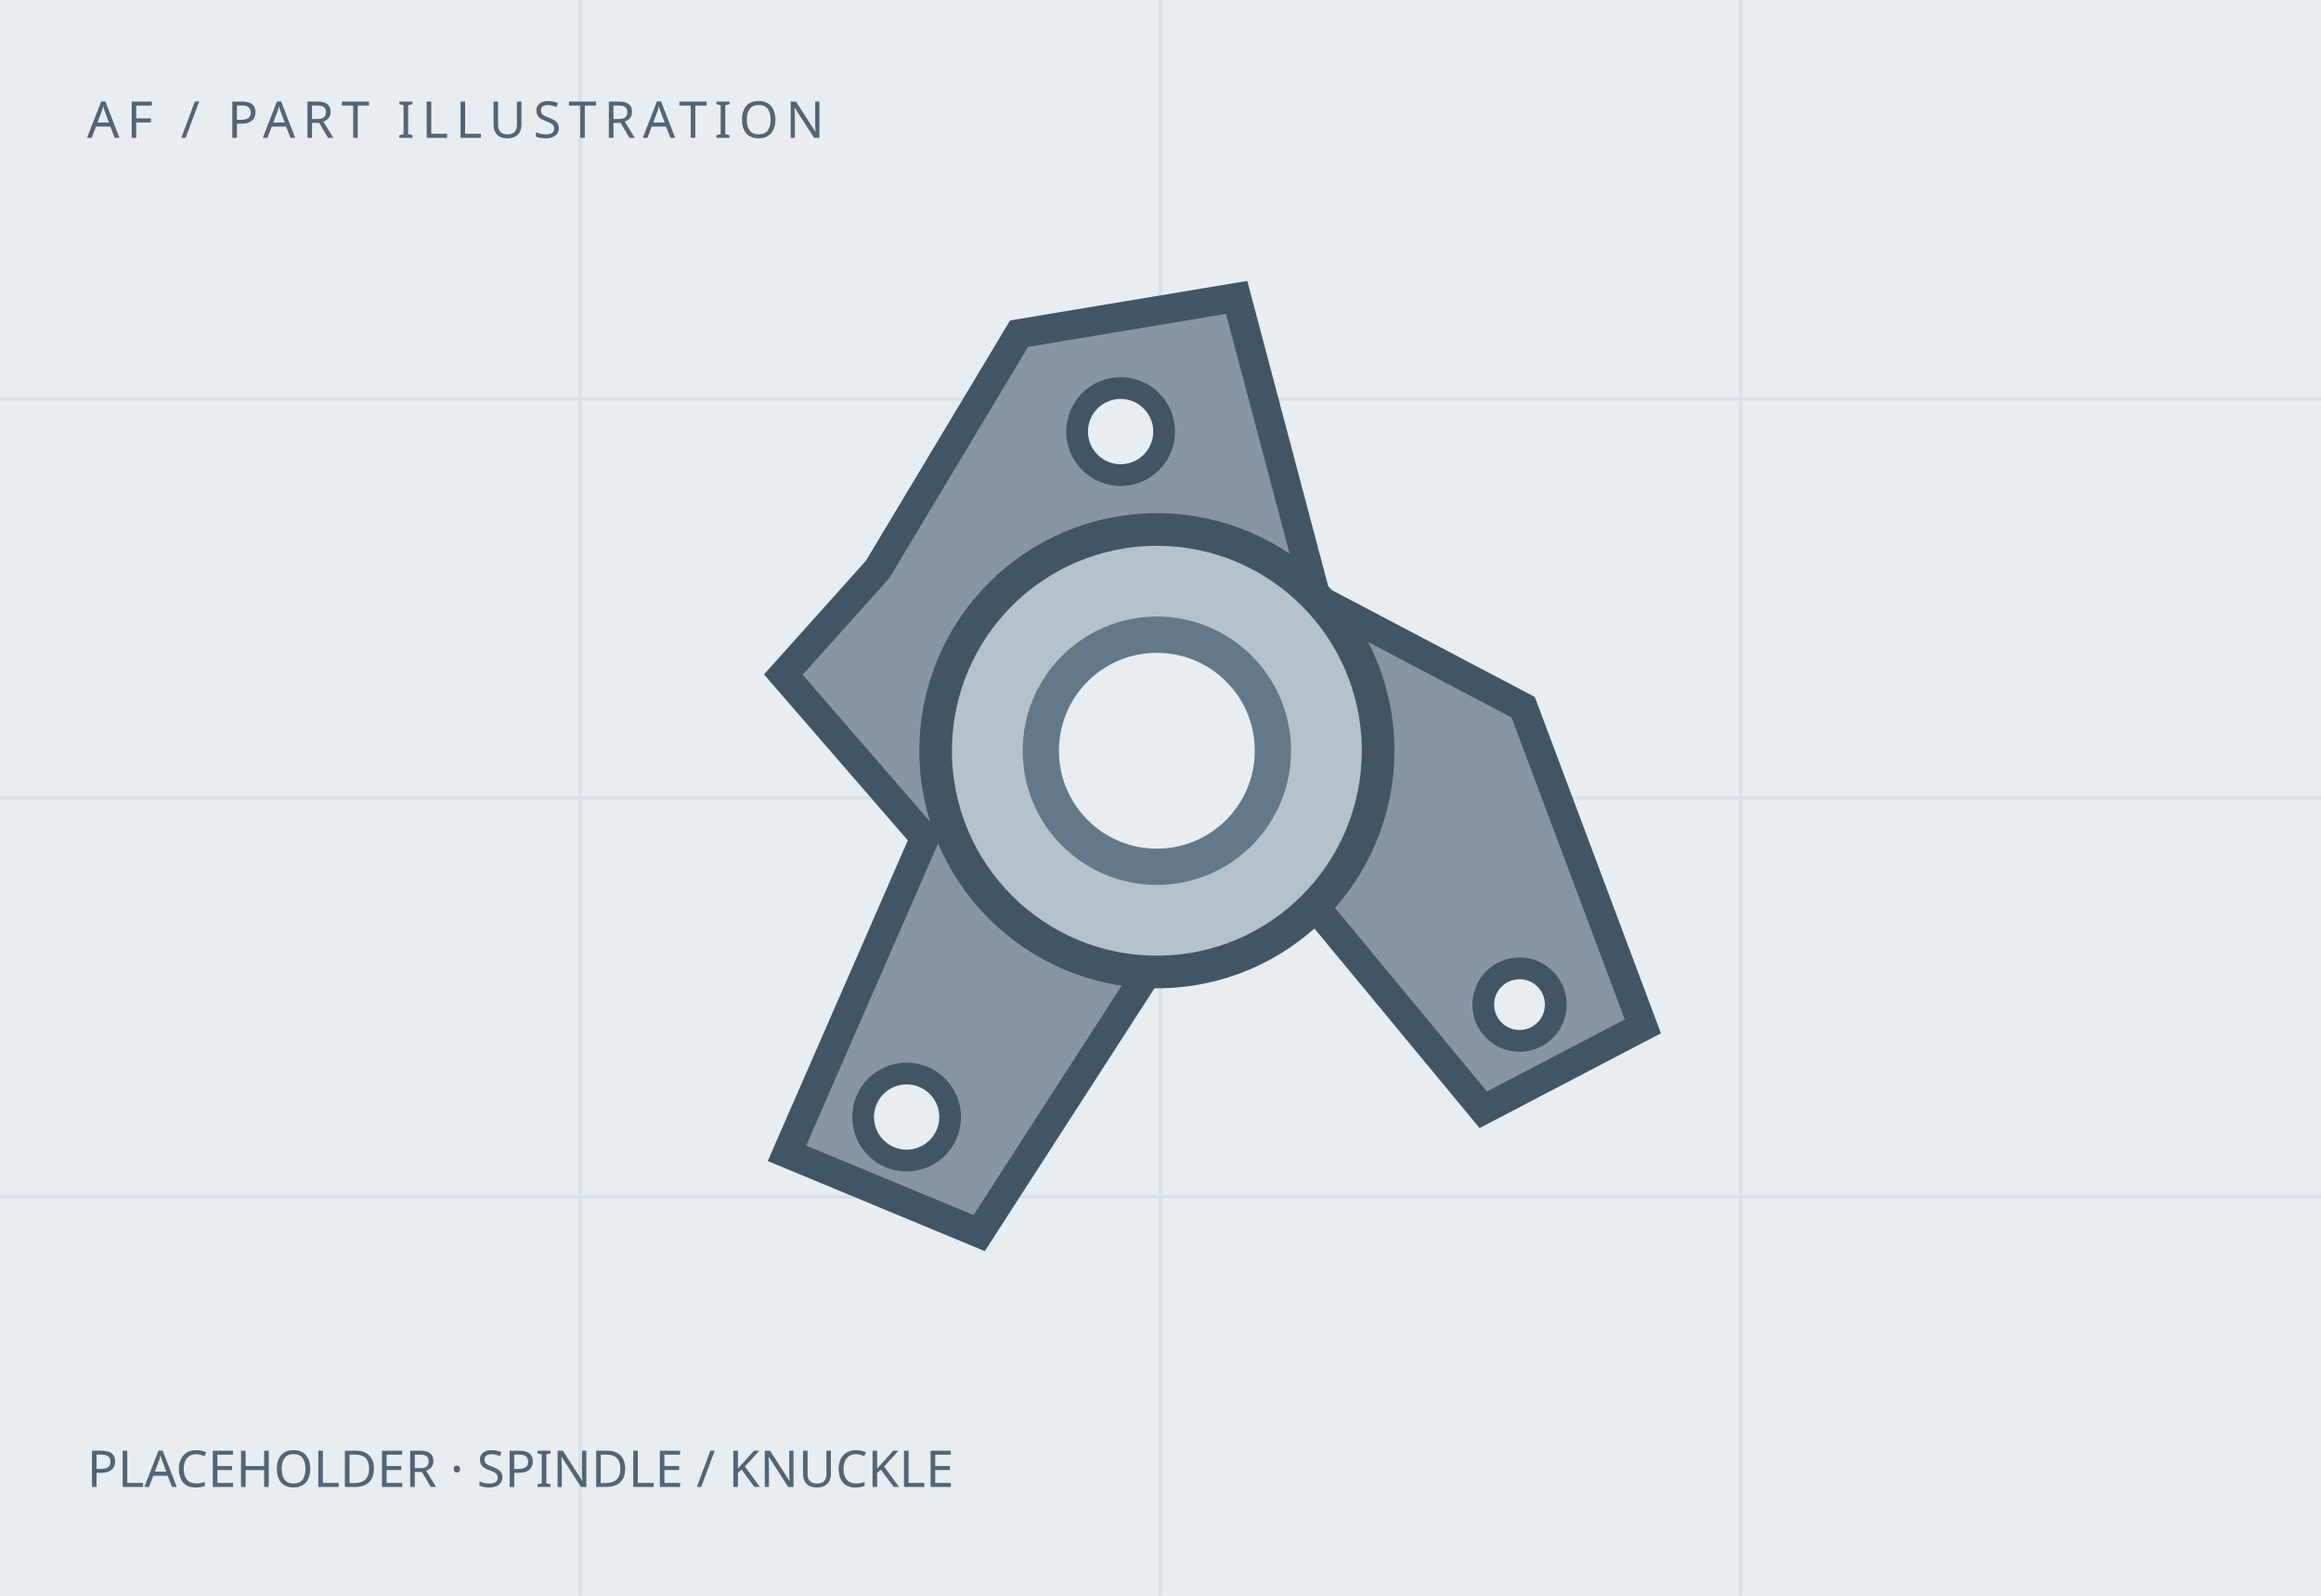
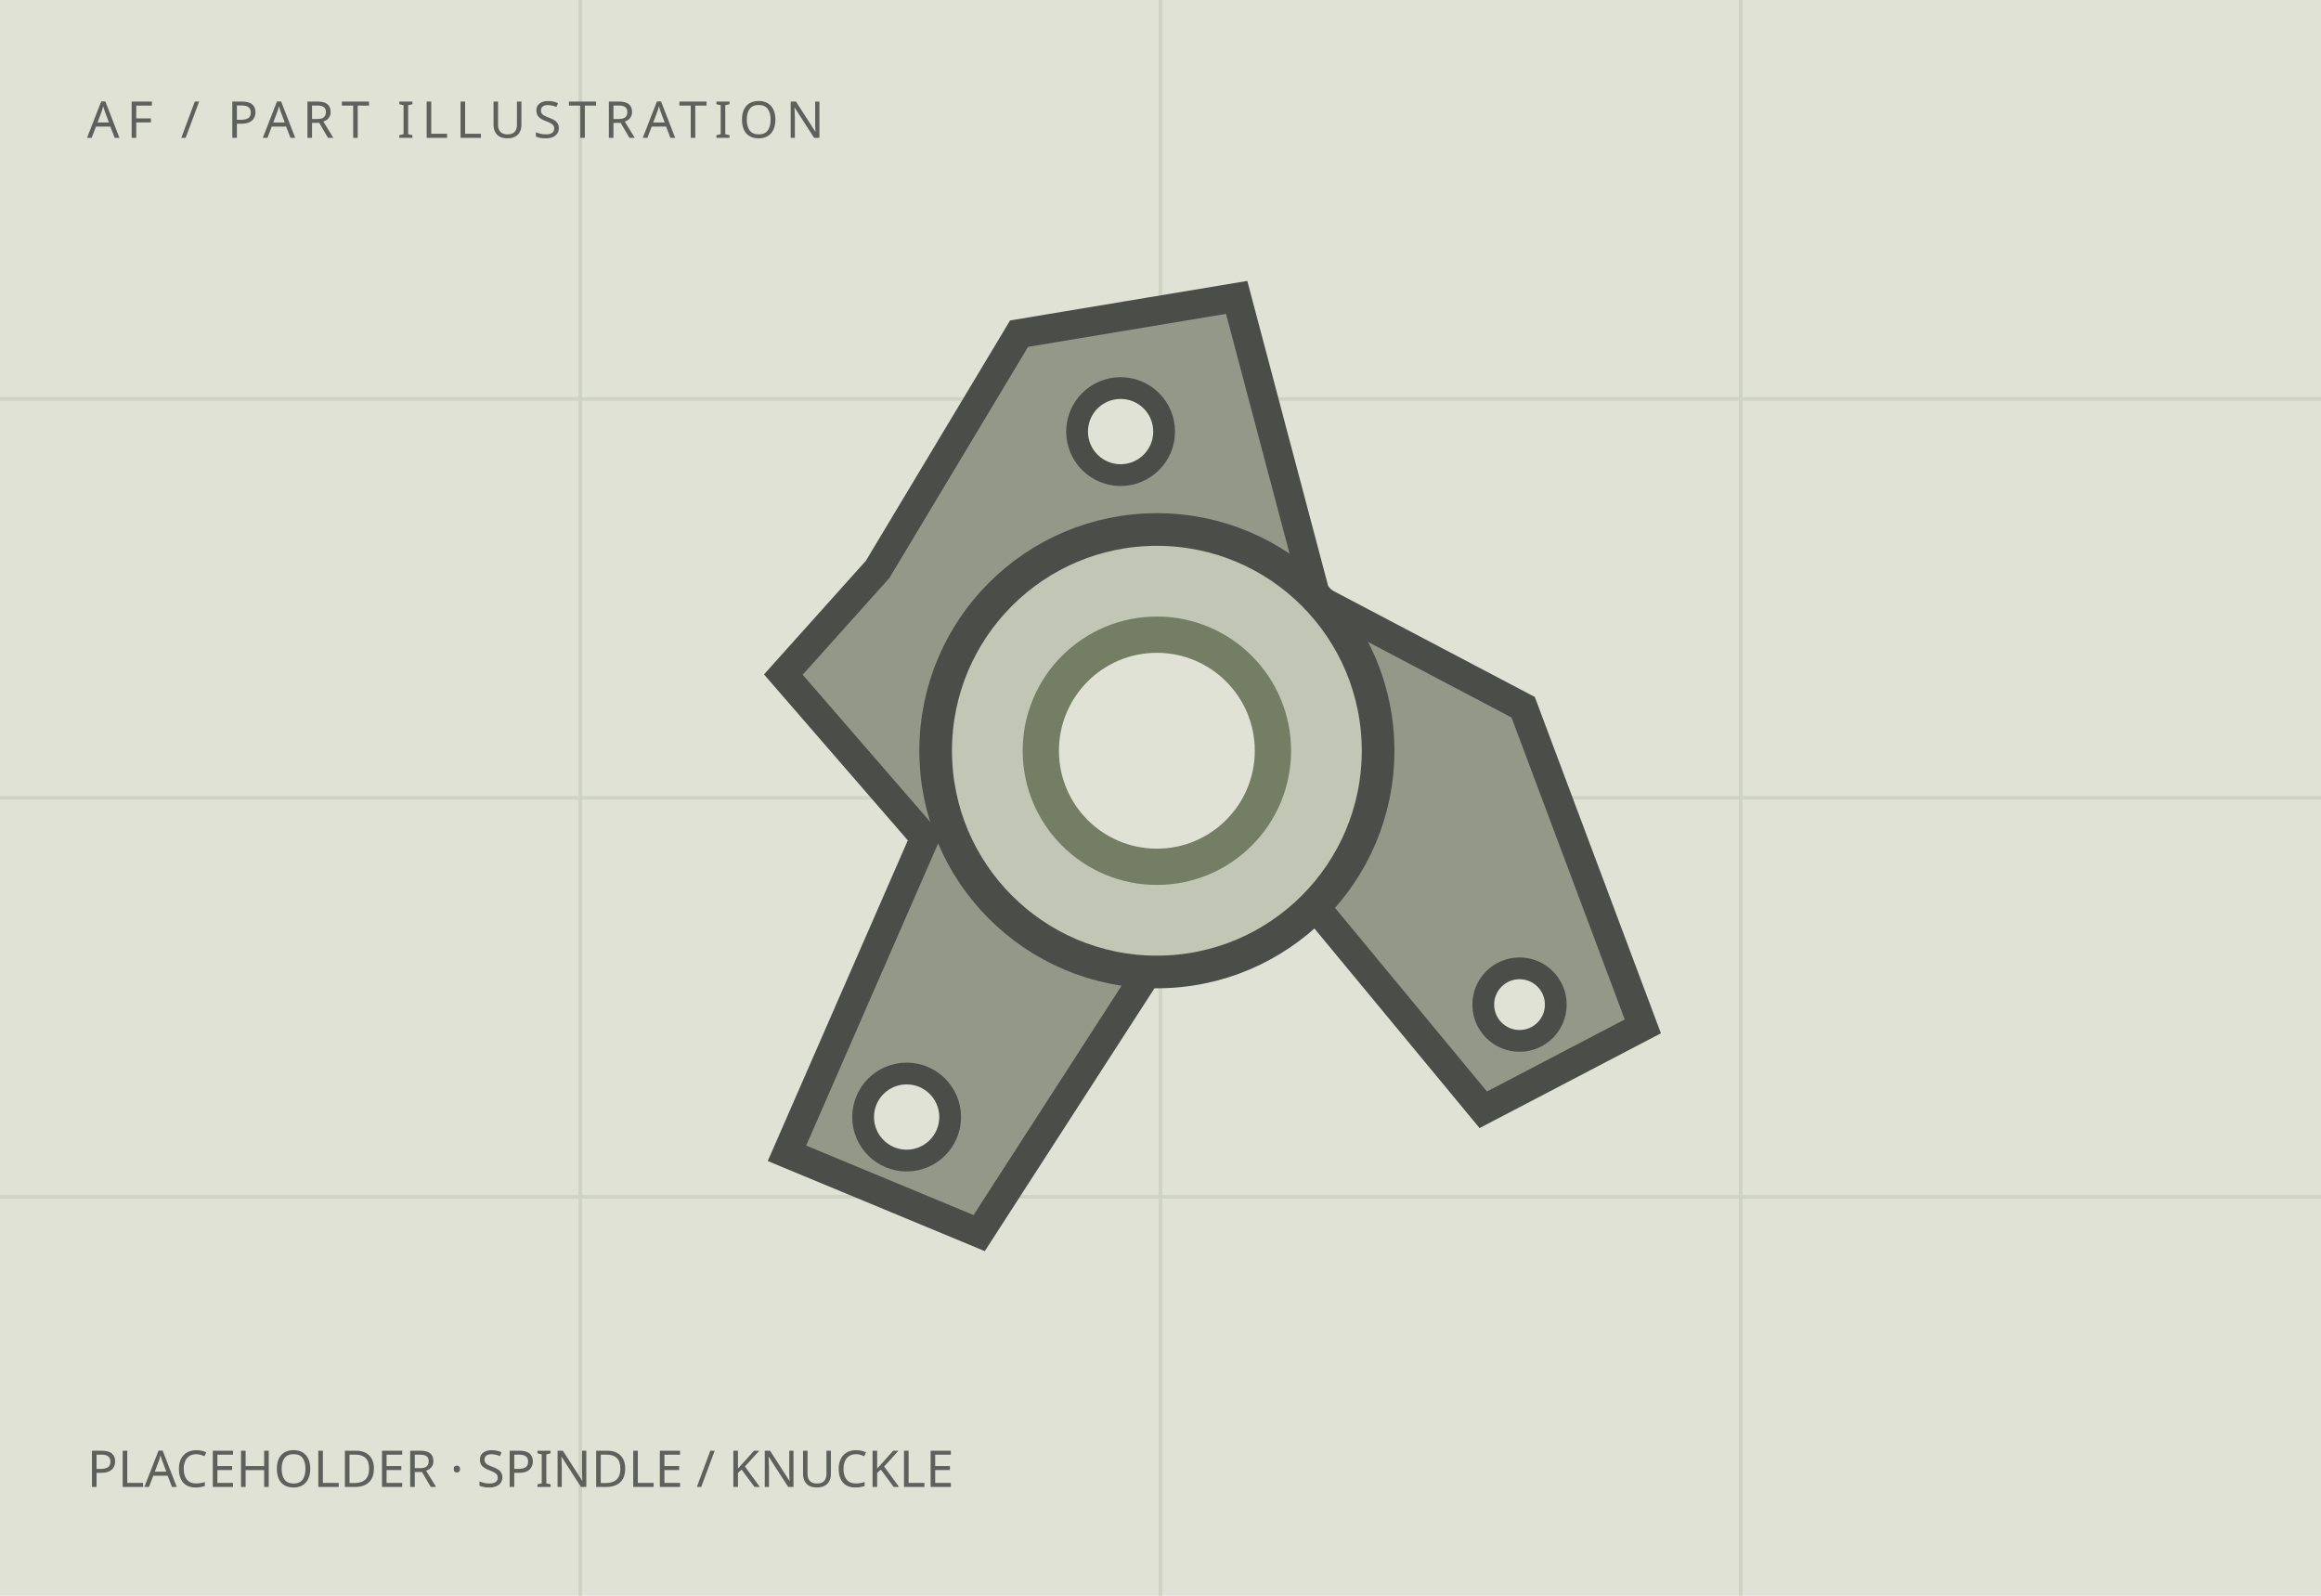
<svg xmlns="http://www.w3.org/2000/svg" width="640" height="440" viewBox="0 0 640 440">
-   <rect width="640" height="440" fill="#e8edf1" />
-   <path d="M0 110H640M0 220H640M0 330H640M160 0V440M320 0V440M480 0V440" stroke="#d9e1e7" />
+   <rect width="640" height="440" fill="#e1e2d6" />
+   <path d="M0 110H640M0 220H640M0 330H640M160 0V440M320 0V440M480 0V440" stroke="#ced3c3" />
  <g transform="translate(0,0)">
-     <path d="M281 92L341 82 363 165 420 195 453 283 409 306 361 248 321 261 270 340 217 318 255 231 216 186 242 157Z" fill="#8796a2" stroke="#425564" stroke-width="8" />
-     <circle cx="319" cy="207" r="61" fill="#b5c2cc" stroke="#425564" stroke-width="9" />
-     <circle cx="319" cy="207" r="32" fill="#e8edf1" stroke="#637989" stroke-width="10" />
-     <g fill="#e8edf1" stroke="#425564" stroke-width="6">
+     <path d="M281 92L341 82 363 165 420 195 453 283 409 306 361 248 321 261 270 340 217 318 255 231 216 186 242 157Z" fill="#939889" stroke="#4b4d49" stroke-width="8" />
+     <circle cx="319" cy="207" r="61" fill="#c1c6b5" stroke="#4b4d49" stroke-width="9" />
+     <circle cx="319" cy="207" r="32" fill="#e1e2d6" stroke="#737e64" stroke-width="10" />
+     <g fill="#e1e2d6" stroke="#4b4d49" stroke-width="6">
      <circle cx="309" cy="119" r="12" />
      <circle cx="250" cy="308" r="12" />
      <circle cx="419" cy="277" r="10" />
    </g>
  </g>
-   <text x="24" y="38" fill="#526576" font-family="sans-serif" font-size="14" letter-spacing="2">AF / PART ILLUSTRATION</text>
-   <text x="24" y="410" fill="#526576" font-family="sans-serif" font-size="14">PLACEHOLDER · SPINDLE / KNUCKLE</text>
+   <text x="24" y="38" fill="#5e605b" font-family="sans-serif" font-size="14" letter-spacing="2">AF / PART ILLUSTRATION</text>
+   <text x="24" y="410" fill="#5e605b" font-family="sans-serif" font-size="14">PLACEHOLDER · SPINDLE / KNUCKLE</text>
</svg>
